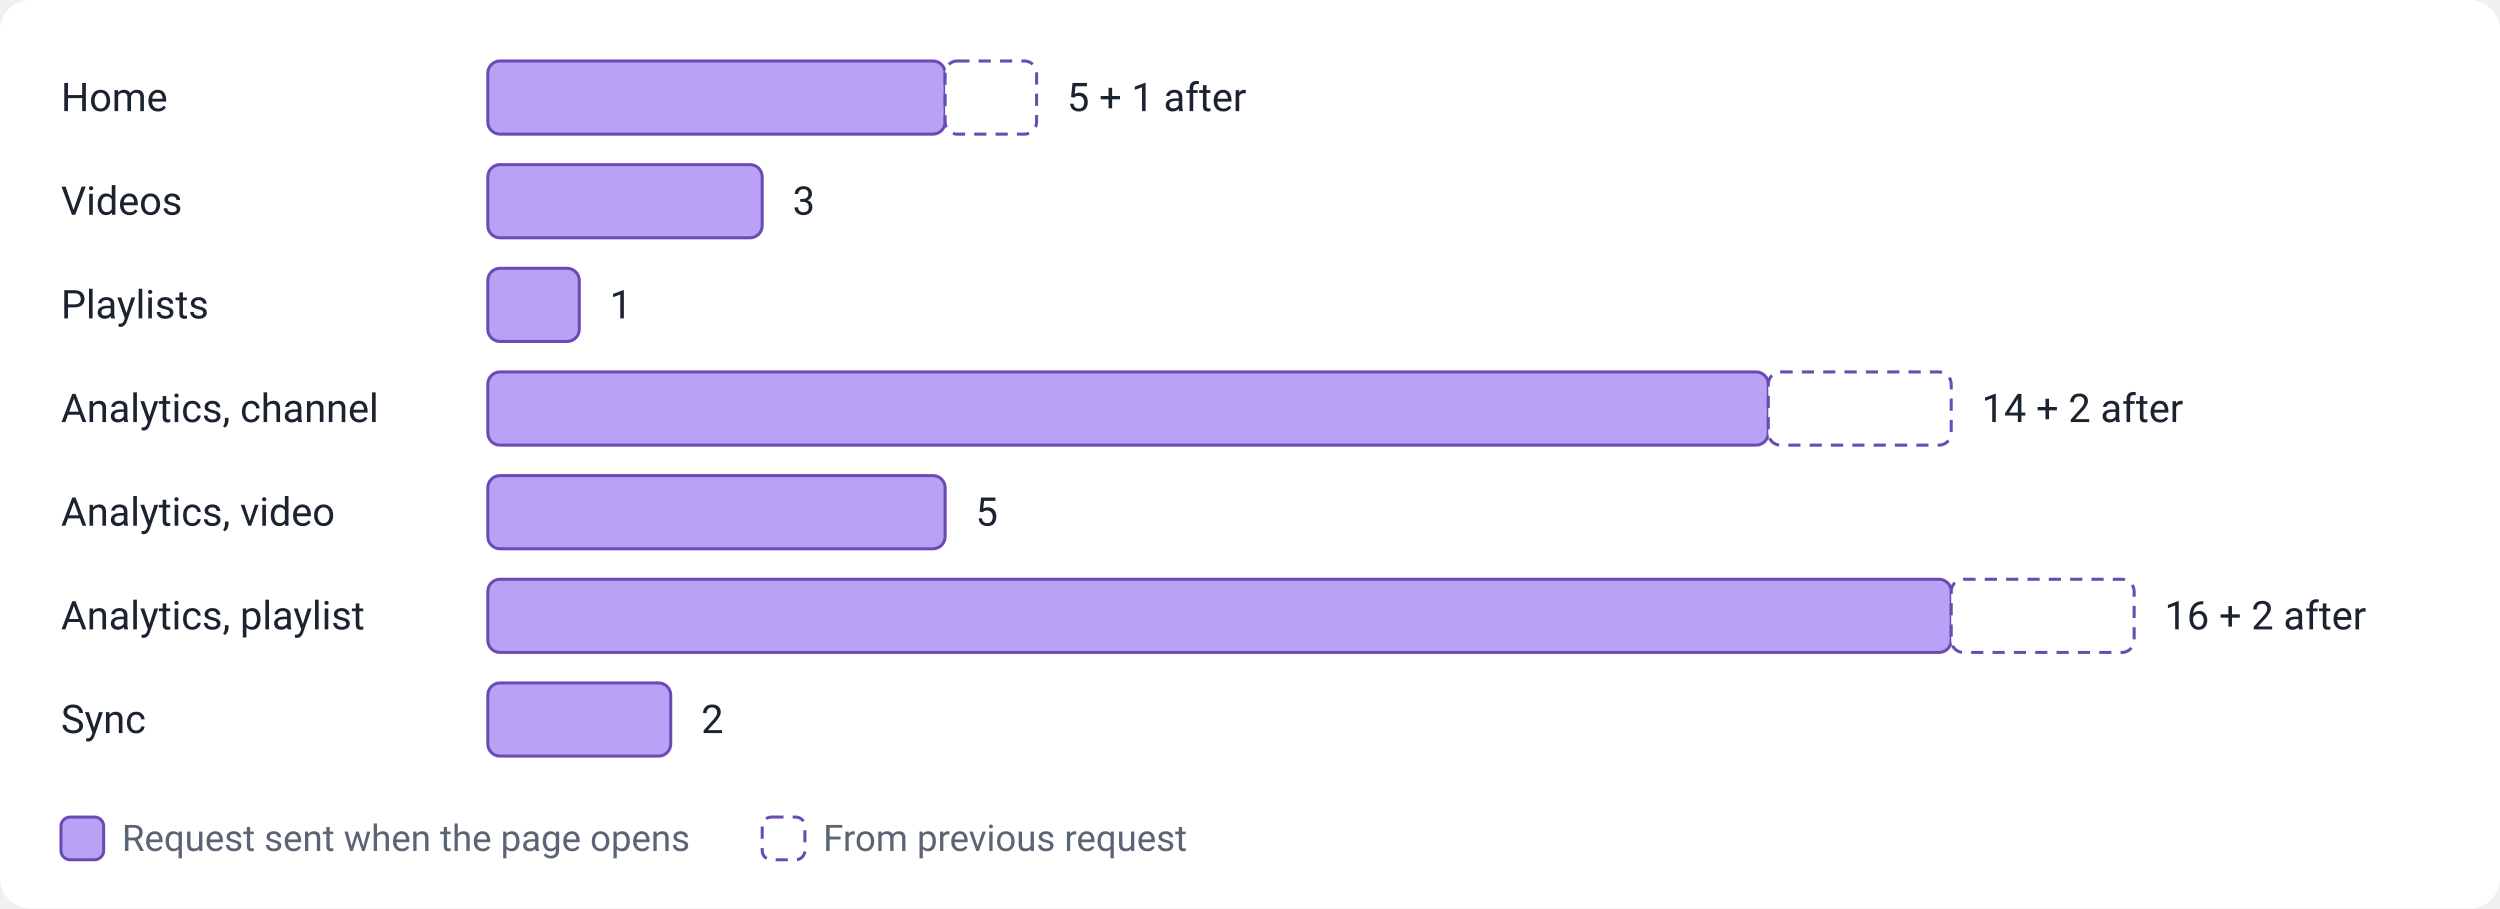
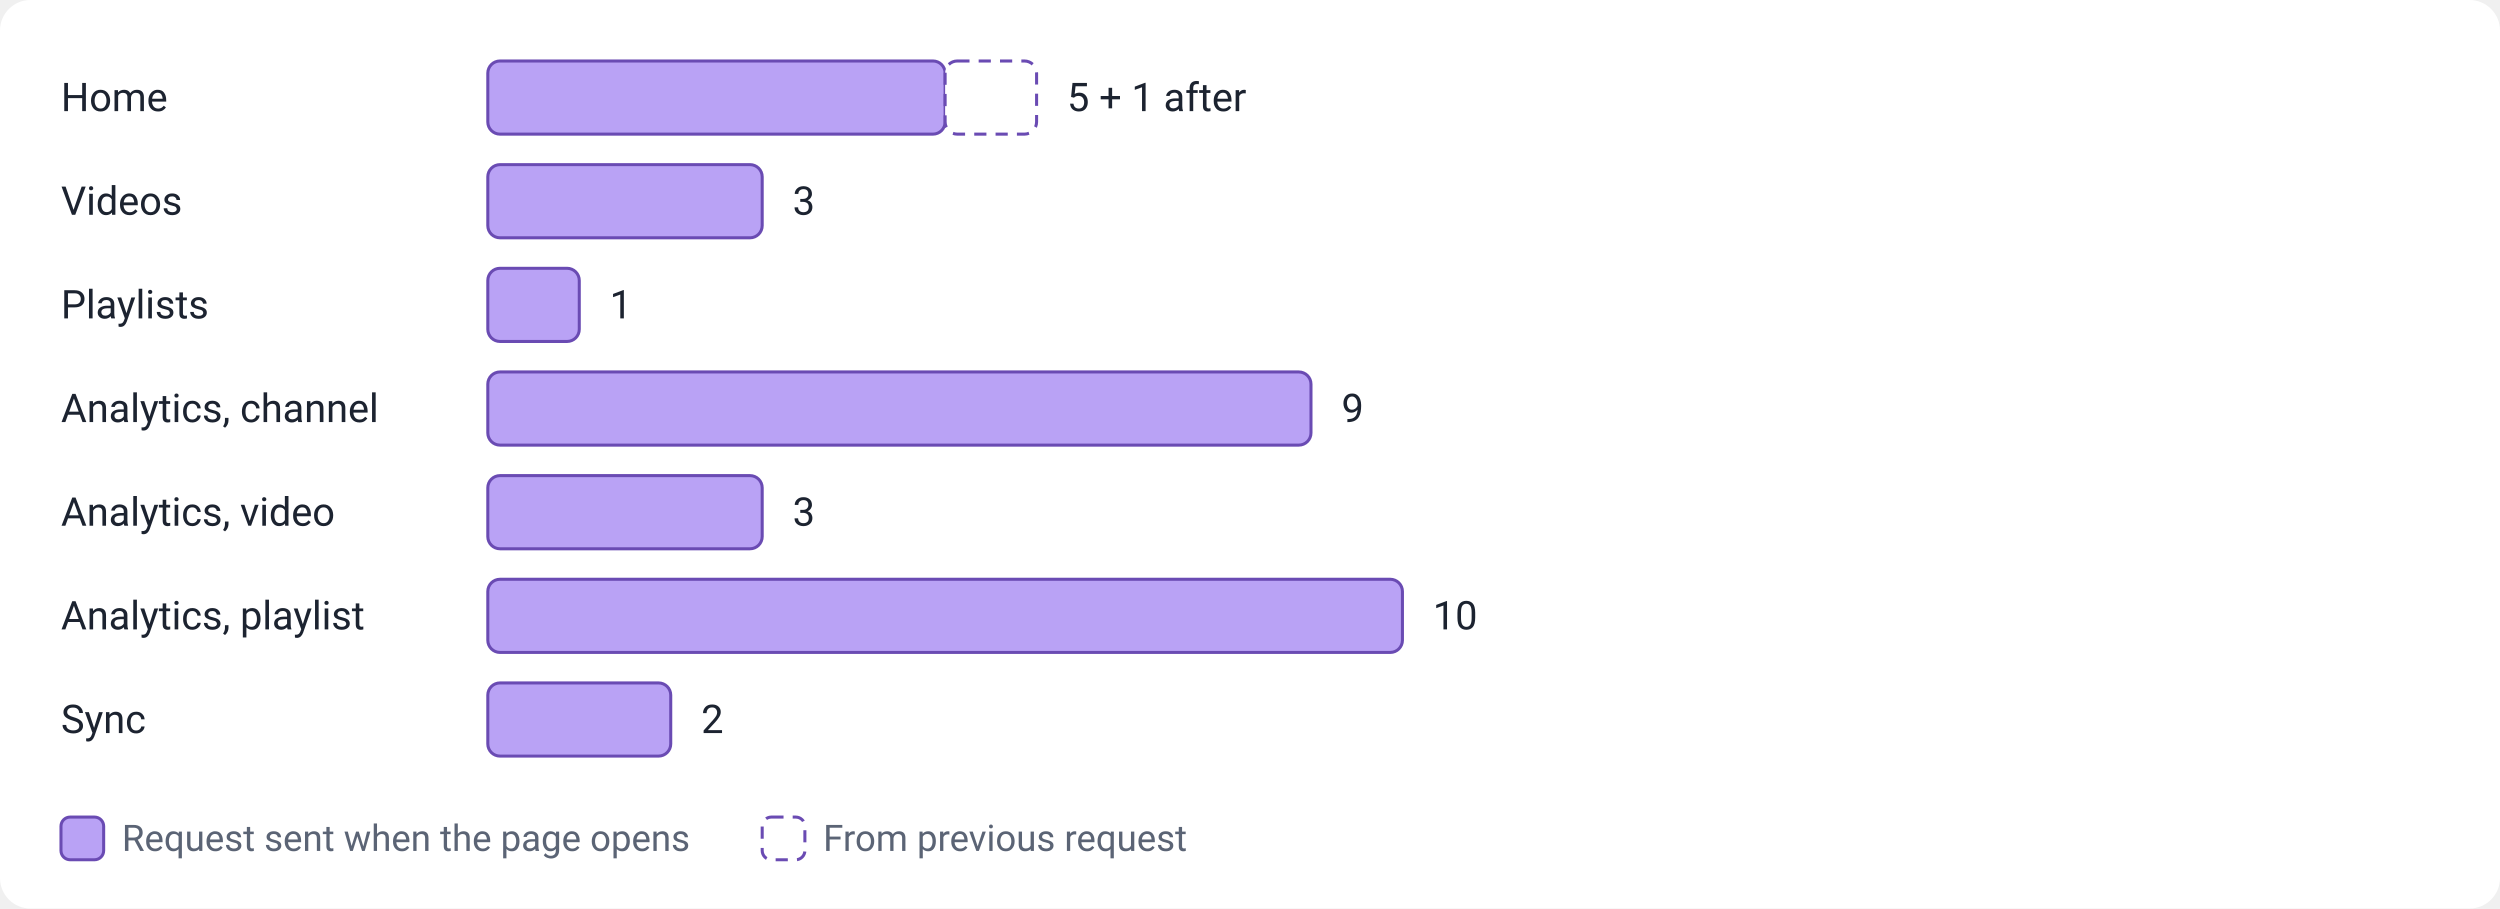
<svg xmlns="http://www.w3.org/2000/svg" width="820" height="298" viewBox="0 0 820 298" role="img" aria-label="Requests sent when each page opens">
  <style>
  .bg { fill: #ffffff; } text { font-family: system-ui, -apple-system, "Segoe UI", Roboto, Arial, sans-serif; font-size: 13px; fill: #1c2330; dominant-baseline: central; }
  .first { fill: #b9a2f5; stroke: #6a4bb3; } .then { fill: #ffffff; stroke: #6a4bb3; stroke-dasharray: 4 3; }
  .muted { fill: #5b6475; font-size: 12px; }
  @media (prefers-color-scheme: dark) { .bg { fill: #1a1f27; } text { fill: #e6e9ef; } .first { fill: #4b3b80; stroke: #b9a2f5; } .then { fill: #1a1f27; stroke: #b9a2f5; } .muted { fill: #9aa3b2; } }
</style>
  <rect class="bg" width="820" height="298" rx="10" />
  <text x="20" y="32">Home</text>
  <rect class="first" x="160" y="20" width="150" height="24" rx="4" />
  <rect class="then" x="310" y="20" width="30" height="24" rx="4" />
  <text x="350" y="32">5 + 1 after</text>
  <text x="20" y="66">Videos</text>
  <rect class="first" x="160" y="54" width="90" height="24" rx="4" />
  <text x="260" y="66">3</text>
  <text x="20" y="100">Playlists</text>
  <rect class="first" x="160" y="88" width="30" height="24" rx="4" />
  <text x="200" y="100">1</text>
  <text x="20" y="134">Analytics, channel</text>
-   <rect class="first" x="160" y="122" width="420" height="24" rx="4" />
-   <rect class="then" x="580" y="122" width="60" height="24" rx="4" />
-   <text x="650" y="134">14 + 2 after</text>
+   <rect class="first" x="160" y="122" width="270" height="24" rx="4" />
+   <text x="440" y="134">9</text>
  <text x="20" y="168">Analytics, video</text>
-   <rect class="first" x="160" y="156" width="150" height="24" rx="4" />
-   <text x="320" y="168">5</text>
+   <rect class="first" x="160" y="156" width="90" height="24" rx="4" />
+   <text x="260" y="168">3</text>
  <text x="20" y="202">Analytics, playlist</text>
-   <rect class="first" x="160" y="190" width="480" height="24" rx="4" />
-   <rect class="then" x="640" y="190" width="60" height="24" rx="4" />
-   <text x="710" y="202">16 + 2 after</text>
+   <rect class="first" x="160" y="190" width="300" height="24" rx="4" />
+   <text x="470" y="202">10</text>
  <text x="20" y="236">Sync</text>
  <rect class="first" x="160" y="224" width="60" height="24" rx="4" />
  <text x="230" y="236">2</text>
  <rect class="first" x="20" y="268" width="14" height="14" rx="3" />
  <text class="muted" x="40" y="275">Request sent when the page opens</text>
  <rect class="then" x="250" y="268" width="14" height="14" rx="3" />
  <text class="muted" x="270" y="275">From previous request</text>
</svg>
